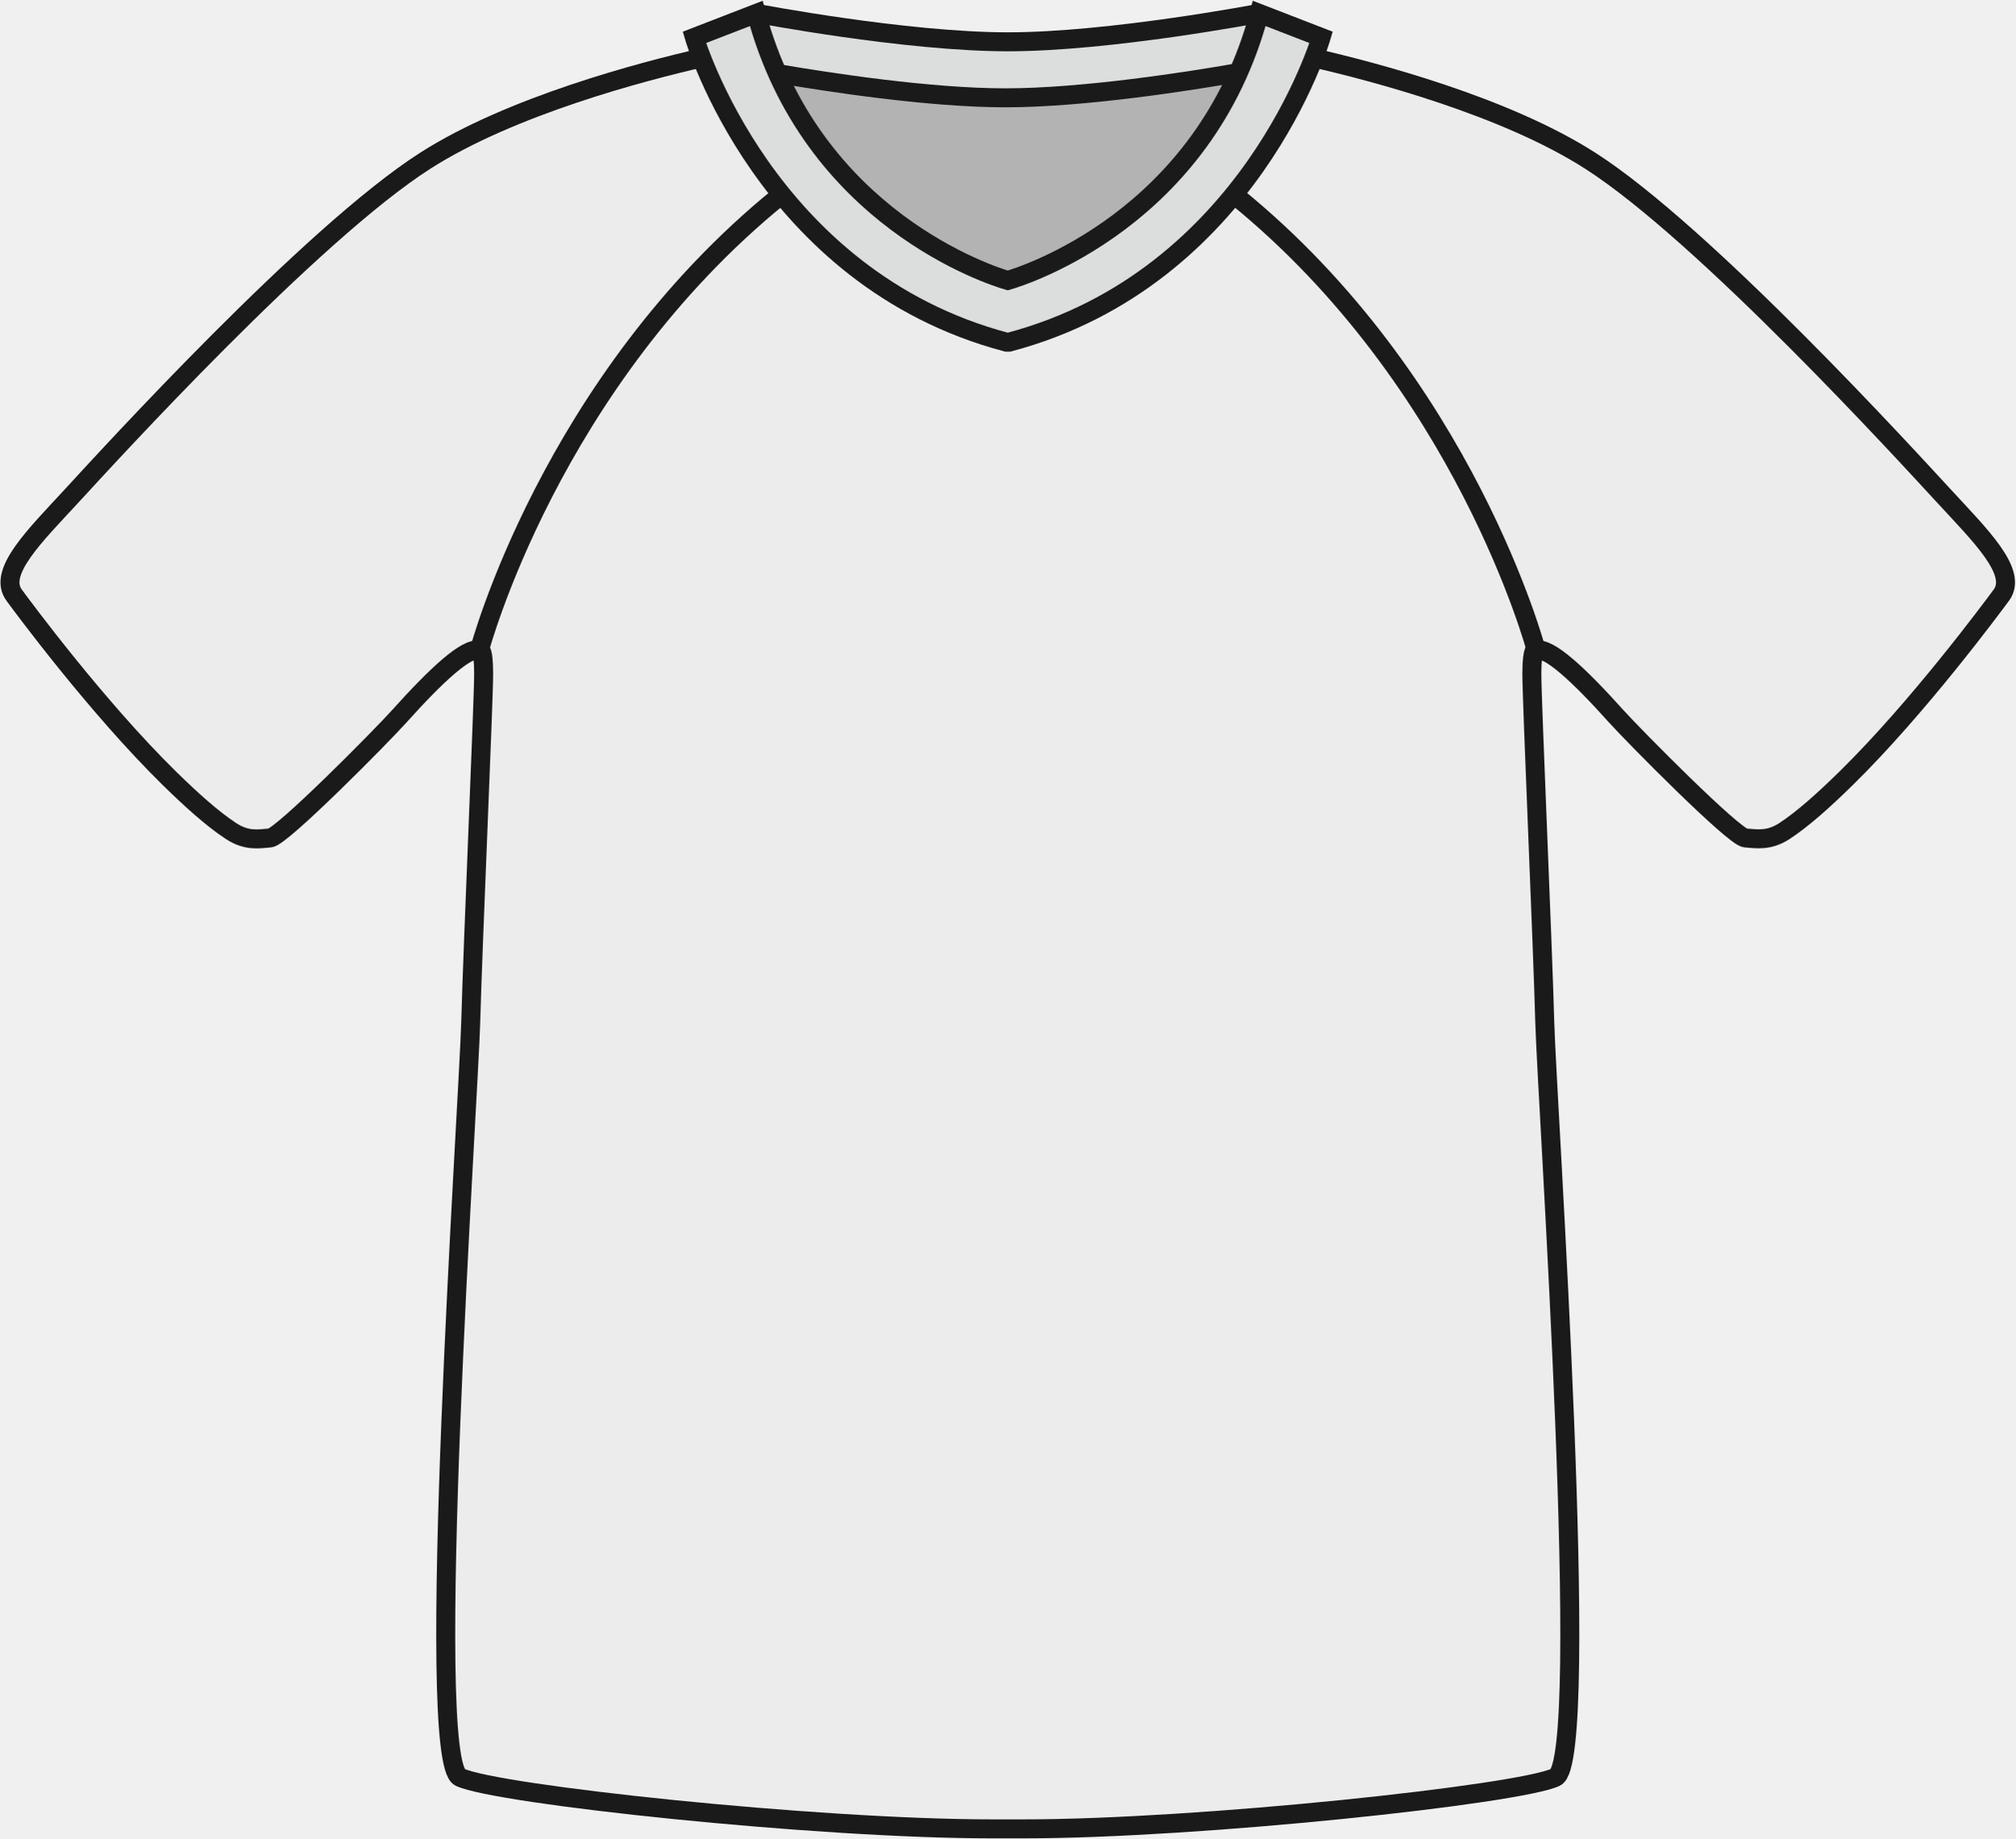
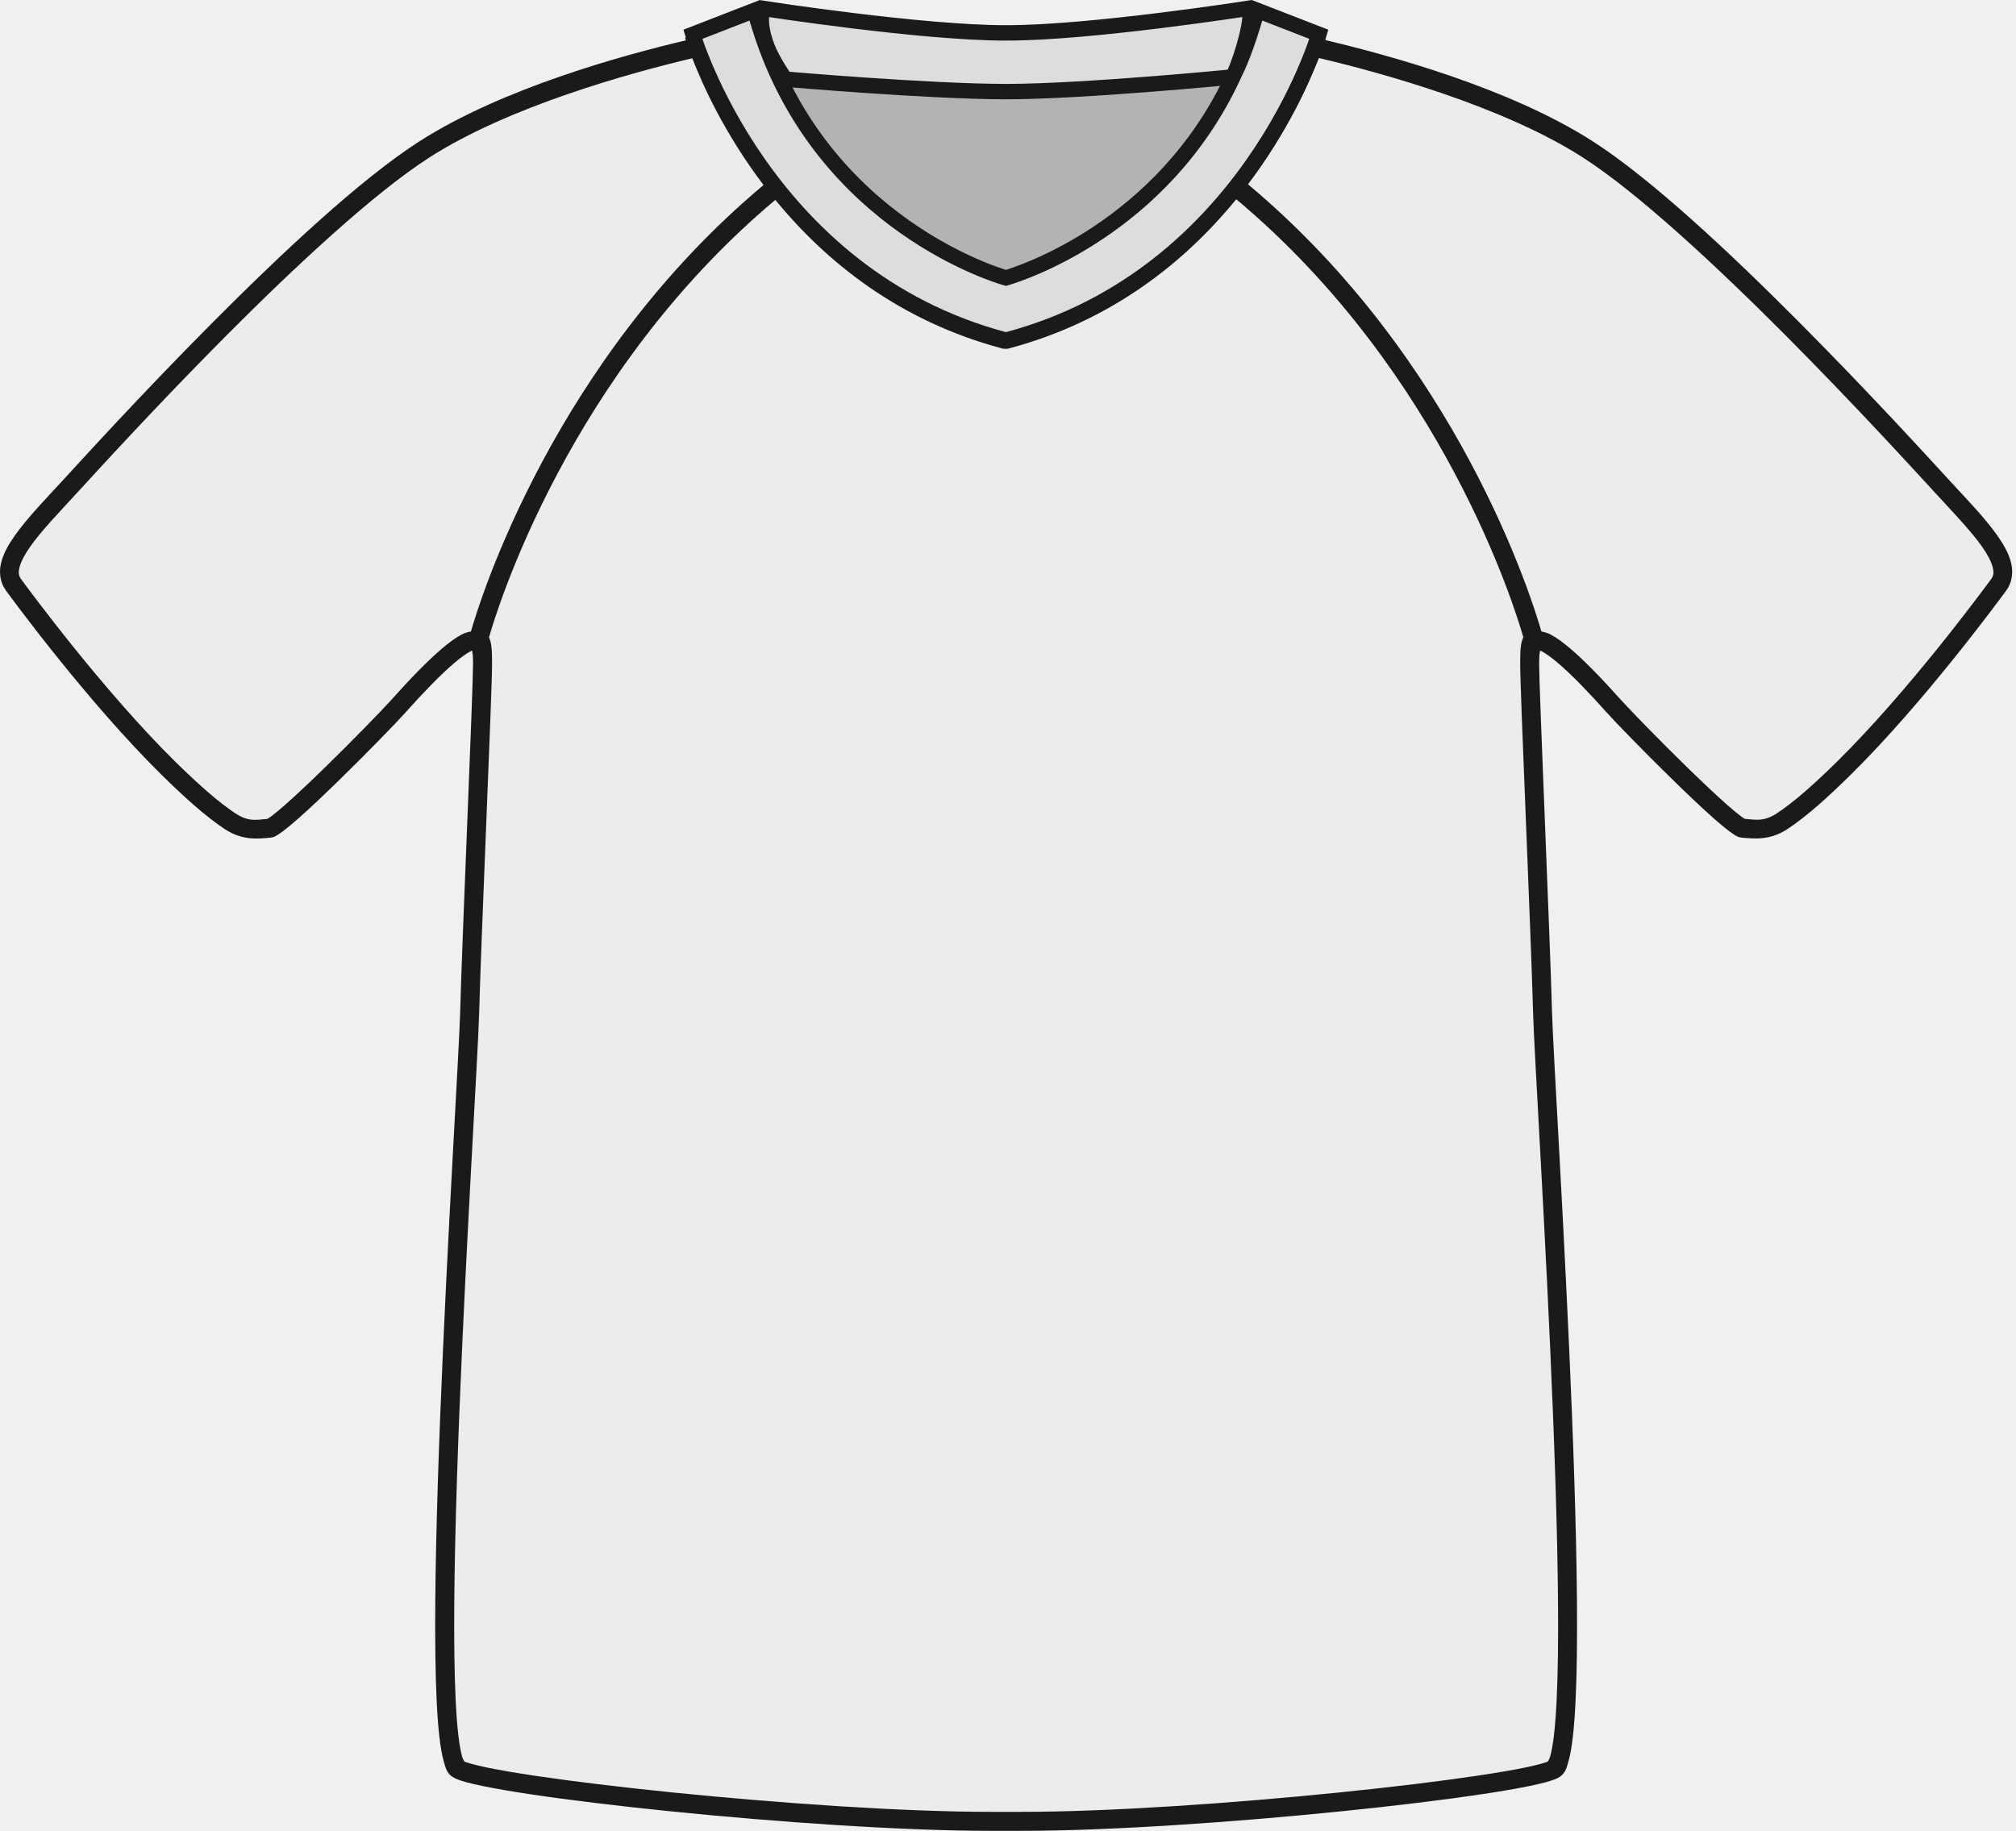
- <svg xmlns="http://www.w3.org/2000/svg" width="606" height="553" viewBox="0 0 606 553" fill="none">
-   <path d="M303.083 127.268L196.931 36.363L220.643 15.382H385.486L303.083 127.268Z" fill="#B3B3B3" />
-   <mask id="mask0_1281_572" style="mask-type:luminance" maskUnits="userSpaceOnUse" x="3" y="17" width="239" height="236">
-     <path d="M241.044 51.805C223.954 34.049 211.166 17.393 211.166 17.393C193.239 21.491 153.808 31.81 128.002 48.314C93.633 70.32 32.621 137.246 21.698 149.121C10.774 160.997 -0.758 172.113 4.304 179.018C7.082 182.774 29.272 212.785 50.929 234.069C57.742 240.747 63.946 246.324 69.541 250.004C74.222 253.039 77.8 252.357 81.302 252.091C84.803 251.787 114.681 221.549 120.124 215.517C131.428 202.921 140.486 194.536 144.216 195.636C160.126 135.501 206.104 83.94 241.044 51.805Z" fill="white" />
-   </mask>
-   <g mask="url(#mask0_1281_572)">
-     <path d="M318.879 -22.634H-20.436V306.193H318.879V-22.634Z" fill="#ECECEC" />
+ <svg xmlns="http://www.w3.org/2000/svg" width="601.23" height="546.1" version="1.1" viewBox="0 0 601.23 546.1" xml:space="preserve">
+   <g transform="translate(-188.96 -229.88)">
+     <path id="S1-clip" d="m396.8 244.64 23.588 42.918 32.762 29.486 36.366 15.07 39.642-18.347 31.779-31.124 20.64-38.331 25.554 6.552 42.918 16.708 40.297 28.175 71.748 71.421 25.554 31.779-39.969 52.091-25.554 23.916-12.777 2.293-9.829-6.225-49.798-50.125-5.569 3.276 13.803 298.05-3.707 35.212-89.884 13.436-104.25 1.853-118.61-11.583-18.533-5.56-2.317-72.278 12.973-261.78-6.023-0.927-57.452 56.988-14.363-1.853-46.795-50.039-17.606-25.483 6.487-13.436 86.178-88.031 42.162-31.969z" fill="#ececec" />
+     <path id="S1-fixedColor" d="m421.71 253.07 68.501 4.519 66.122-5.471-15.46 27.591-33.537 26.163-18.552 6.898-34.488-18.077-22.358-22.596z" fill="#b3b3b3" />
+     <path id="S1-collar" d="m423.12 253.48s42.206 3.67 65.728 3.727c0.058 1.4e-4 0.112-4e-3 0.17-4e-3 0.058 5e-5 0.11 4e-3 0.168 4e-3 23.493-0.057 67.372-4.367 67.479-4.377-21.135 45.287-63.494 58.719-67.719 59.949-4.789-1.395-58.559-18.44-74.924-79.826l-18.438 7.164s21.003 71.945 92.947 91.1h0.828c71.944-19.155 92.947-91.1 92.947-91.1l-18.439-7.164c-1.53 5.754-4.289 14.181-6.853 19.06 2.692-5.993 5.926-17.828 4.371-19.666 0 0-47.26 7.385-72.2 7.338-0.058-1.1e-4 -0.11 4e-3 -0.168 4e-3 -0.058-8e-5 -0.112-4e-3 -0.17-4e-3 -24.939 0.046-72.24-7.282-72.24-7.282s-1.921 3.401 1.103 11.391c1.614 4.264 5.409 9.685 5.409 9.685z" fill="#dcdddd" stroke="#1a1a1a" stroke-width="4.592" />
+     <path id="S1-frame" d="m397.67 239.85-4.412 1.293s0.215 0.635 0.254 0.764c-19.031 4.516-54.726 14.283-79.51 30.16-17.483 11.21-41.073 33.336-61.846 54.223-20.773 20.886-38.63 40.513-44.025 46.396h-2e-3c-5.373 5.859-10.981 11.584-14.783 16.992-1.901 2.704-3.382 5.333-4.055 8.08-0.672 2.745-0.361 5.795 1.404 8.215 2.3e-4 3.1e-4 2e-3 4e-3 2e-3 4e-3l2e-3 2e-3c2.784 3.828 24.779 33.652 46.488 55.057v2e-3c6.8 6.686 13.028 12.33 18.865 16.182 5.351 3.524 10.181 2.816 13.451 2.531 1.14-0.099 1.563-0.44 2.123-0.766 0.56-0.326 1.126-0.72 1.756-1.191 1.26-0.942 2.76-2.198 4.467-3.703 3.414-3.01 7.631-7.003 11.906-11.172 8.55-8.338 17.229-17.268 20.07-20.449v-2e-3c5.555-6.21 10.561-11.36 14.49-14.717 1.965-1.679 3.672-2.905 4.908-3.568 0.425-0.228 0.263-0.138 0.533-0.223 0.109 0.655 0.281 1.044 0.281 3.916 0 3.824-0.798 24.143-1.68 46.135s-1.842 45.894-2.164 57.822c-0.312 11.554-3.842 66.969-5.928 119.86-1.043 26.447-1.727 52.313-1.465 71.967 0.131 9.827 0.494 18.088 1.188 24.188 0.347 3.05 0.767 5.55 1.344 7.547 0.577 1.996 0.969 3.806 3.275 4.893v2e-3c1.918 0.906 4.6 1.564 8.426 2.356 3.828 0.792 8.682 1.622 14.35 2.471 11.335 1.698 25.916 3.467 41.801 5.076 31.77 3.217 68.718 5.791 95.221 5.791h9.201c26.503 0 63.459-2.583 95.234-5.805 15.888-1.611 30.47-3.382 41.803-5.078 5.667-0.848 10.518-1.676 14.344-2.465 3.822-0.788 6.498-1.446 8.412-2.346 2.31-1.083 2.71-2.895 3.289-4.893s1.001-4.497 1.35-7.547c0.696-6.1 1.06-14.362 1.191-24.189 0.264-19.654-0.42-45.522-1.465-71.969-2.09-52.894-5.631-108.31-5.943-119.86-0.323-11.928-1.284-35.839-2.166-57.836-0.882-21.997-1.68-42.317-1.68-46.121 0-2.865 0.173-3.264 0.283-3.918 0.273 0.085 0.118-5e-3 0.551 0.227 1.237 0.663 2.942 1.886 4.904 3.564 3.924 3.356 8.919 8.507 14.475 14.719v8e-3c2.846 3.162 11.534 12.103 20.08 20.441 4.273 4.169 8.487 8.161 11.898 11.172 1.706 1.505 3.205 2.762 4.465 3.705 0.63 0.471 1.194 0.865 1.754 1.191 0.56 0.326 0.984 0.667 2.123 0.766h0.016l0.016 2e-3c3.246 0.247 8.054 0.958 13.406-2.523l0.01-6e-3 0.01-4e-3c5.836-3.851 12.066-9.495 18.867-16.182v-2e-3c21.712-21.409 43.726-51.314 46.478-55.049v-8e-3c1.77-2.42 2.082-5.472 1.41-8.219-0.672-2.747-2.154-5.378-4.055-8.082-3.802-5.408-9.409-11.133-14.783-16.992v-4e-3c-5.408-5.877-23.28-25.507-44.053-46.393-20.772-20.886-44.353-43.011-61.814-54.221-24.877-15.971-60.912-25.757-79.865-30.25 0.031-0.101 0.225-0.676 0.225-0.676l-4.402-1.293s-20.646 70.557-91.15 89.455h-0.027c-70.504-18.898-91.141-89.455-91.141-89.455zm184.59 7.324c18.558 4.39 54.856 14.336 78.717 29.654 16.546 10.622 40.192 32.67 60.859 53.449 20.667 20.78 38.448 40.309 43.9 46.234 5.448 5.941 10.962 11.639 14.322 16.42 1.681 2.391 2.791 4.549 3.188 6.172 0.397 1.623 0.257 2.524-0.482 3.535-2.756 3.74-24.696 33.471-45.887 54.365-6.693 6.58-12.754 12.018-18 15.482-3.902 2.538-6.189 1.909-9.844 1.627 0.529 0.057 0.455 0.121 0.217-0.018-0.258-0.15-0.691-0.439-1.213-0.83-1.045-0.782-2.47-1.97-4.111-3.418-3.283-2.897-7.455-6.847-11.69-10.979-8.466-8.26-17.268-17.336-19.82-20.172l-0.01-6e-3c-5.638-6.304-10.725-11.577-15.01-15.242-2.143-1.833-4.073-3.268-5.908-4.252-0.915-0.491-1.865-0.786-2.838-0.959-2.705-9.469-24.732-80.911-87.508-133.38 11.567-15.305 18.09-29.838 21.115-37.684zm-186.84 0.086c3.056 7.904 9.626 22.489 21.248 37.809-62.594 52.461-84.566 123.74-87.262 133.17-0.98 0.17-1.935 0.461-2.856 0.955-1.832 0.983-3.763 2.419-5.908 4.252-4.291 3.666-9.39 8.94-15.033 15.248v2e-3c-2.514 2.815-11.328 11.906-19.801 20.168-4.237 4.131-8.414 8.084-11.699 10.98-1.643 1.448-3.07 2.636-4.115 3.418-0.523 0.391-0.955 0.68-1.213 0.83-0.258 0.15-0.474 0.081 0.232 0.019-3.668 0.319-5.925 0.966-9.848-1.617v-2e-3c-5.248-3.463-11.314-8.906-18.012-15.492-21.196-20.9-43.236-50.713-45.887-54.357l-2e-3 -4e-3 -2e-3 -2e-3c-0.739-1.011-0.878-1.913-0.48-3.537s1.506-3.781 3.188-6.172c3.362-4.782 8.877-10.481 14.326-16.424 5.427-5.918 23.201-25.451 43.867-46.23s44.323-42.827 60.889-53.449c23.785-15.238 59.739-25.155 78.371-29.568zm162.22 42.045c61.878 51.794 83.354 122.67 85.629 130.69-0.012 0.025-0.048 0.054-0.059 0.078-0.734 1.646-0.887 3.489-0.887 7.801 0 4.529 0.804 24.348 1.686 46.346 0.882 21.997 1.844 45.936 2.164 57.764 0.33 12.201 3.858 67.136 5.943 119.93 1.043 26.399 1.724 52.212 1.463 71.668-0.131 9.728-0.5 17.881-1.156 23.625-0.328 2.872-0.738 5.152-1.162 6.613-0.424 1.462-1.201 1.788-0.258 1.346v2e-3c-0.81 0.381-3.486 1.17-7.15 1.926-3.665 0.756-8.439 1.572-14.039 2.41-11.2 1.677-25.716 3.441-41.535 5.045-31.638 3.208-68.529 5.775-94.664 5.775h-9.201c-26.136 0-63.018-2.558-94.65-5.762-15.816-1.602-30.332-3.365-41.533-5.043-5.601-0.839-10.374-1.658-14.041-2.416-3.667-0.758-6.345-1.548-7.16-1.934v-2e-3c0.948 0.446 0.171 0.117-0.252-1.346-0.423-1.462-0.832-3.743-1.158-6.615-0.653-5.745-1.023-13.895-1.152-23.623-0.259-19.456 0.42-45.271 1.461-71.67 2.081-52.798 5.601-107.73 5.93-119.93 0.319-11.828 1.283-35.755 2.164-57.748s1.684-41.815 1.684-46.361c0-4.33-0.147-6.165-0.887-7.818-0.01-0.012-0.024-0.025-0.029-0.037 2.24-7.902 23.649-78.687 85.396-130.51 14.724 17.974 36.468 36.008 67.644 44.309 0 0 0.189 0.067 0.287 0.08 0.471 0.065 1.426 0 1.426 0l0.297-0.08c31.294-8.332 53.086-26.471 67.81-44.512z" color="#000000" fill="#1a1a1a" stroke-width="4.592" style="-inkscape-stroke:none" />
  </g>
-   <mask id="mask1_1281_572" style="mask-type:luminance" maskUnits="userSpaceOnUse" x="365" y="17" width="239" height="236">
-     <path d="M365.122 51.804C382.211 34.048 395 17.392 395 17.392C412.927 21.49 452.358 31.809 478.163 48.313C512.494 70.281 573.506 137.207 584.468 149.082C595.391 160.958 606.924 172.074 601.862 178.979C599.083 182.735 576.894 212.746 555.237 234.03C548.424 240.708 542.22 246.285 536.625 249.965C531.944 253.001 528.366 252.318 524.864 252.052C521.363 251.749 491.485 221.51 486.042 215.478C474.738 202.882 465.679 194.497 461.949 195.597C446.002 135.5 400.024 83.939 365.122 51.804Z" fill="white" />
-   </mask>
-   <g mask="url(#mask1_1281_572)">
-     <path d="M626.564 -22.633H287.25V306.194H626.564V-22.633Z" fill="#ECECEC" />
-   </g>
-   <mask id="mask2_1281_572" style="mask-type:luminance" maskUnits="userSpaceOnUse" x="134" y="47" width="339" height="504">
-     <path d="M361.925 47.896C344.112 70.433 321.085 94.107 303.045 93.576C284.927 93.045 260.226 71.722 241.005 51.766C206.065 83.901 160.087 135.462 144.14 195.597C144.14 195.597 145.434 194.307 145.434 202.692C145.434 211.077 142.199 283.467 141.552 307.369C140.905 331.271 127.279 529.433 138.316 534.593C149.354 539.752 245.268 550.11 298.401 550.11H307.688C360.821 550.11 456.735 539.79 467.773 534.593C478.81 529.395 465.185 331.271 464.537 307.369C463.89 283.467 460.655 211.115 460.655 202.692C460.655 194.307 461.949 195.597 461.949 195.597C462.292 195.483 462.672 195.483 463.053 195.559C446.42 132.958 397.246 79.652 361.925 47.896Z" fill="white" />
-   </mask>
-   <g mask="url(#mask2_1281_572)">
-     <path d="M512.342 -7.687H101.816V605.692H512.342V-7.687Z" fill="#ECECEC" />
-   </g>
-   <path d="M227.456 4C227.456 4 272.254 12.575 303.083 12.575C333.913 12.575 378.711 4 378.711 4L385.485 15.382L371.555 21.946C358.12 24.26 326.034 29.382 302.284 29.382C279.409 29.382 248.846 24.677 234.573 22.211L220.643 15.344L227.456 4Z" fill="#DCDDDD" />
-   <path d="M303.463 102.91C376.084 83.637 397.284 11.247 397.284 11.247L378.672 4.038C362.192 65.805 307.879 82.954 303.045 84.357C298.211 82.954 243.936 65.805 227.418 4.038L208.806 11.247C208.806 11.247 230.006 83.637 302.626 102.91H303.463Z" fill="#DCDDDD" />
-   <path d="M303.463 102.91C376.084 83.637 397.284 11.247 397.284 11.247L378.672 4.038C362.192 65.805 307.879 82.954 303.045 84.357C298.211 82.954 243.936 65.805 227.418 4.038L208.806 11.247C208.806 11.247 230.006 83.637 302.626 102.91H303.463Z" stroke="#1A1A1A" stroke-width="5.709" stroke-miterlimit="10" />
-   <path d="M227.456 4C227.456 4 272.253 12.575 303.083 12.575C333.912 12.575 378.71 4 378.71 4" stroke="#1A1A1A" stroke-width="5.709" stroke-miterlimit="10" />
-   <path d="M234.574 22.25C248.809 24.679 279.41 29.422 302.284 29.422C326.072 29.422 358.12 24.337 371.555 21.985" stroke="#1A1A1A" stroke-width="5.709" stroke-miterlimit="10" />
-   <path d="M144.14 195.635C144.14 195.635 165.454 114.937 234.573 58.899" stroke="#1A1A1A" stroke-width="5.709" stroke-miterlimit="10" />
-   <path d="M461.988 195.635C461.988 195.635 440.674 114.937 371.555 58.899" stroke="#1A1A1A" stroke-width="5.709" stroke-miterlimit="10" />
-   <path d="M395.153 17.43C413.156 21.566 452.435 31.847 478.164 48.313C512.495 70.281 573.507 137.207 584.468 149.082C595.392 160.958 606.924 172.074 601.862 178.979C599.084 182.735 576.894 212.746 555.237 234.03C548.424 240.708 542.221 246.285 536.626 249.965C531.944 253.001 528.366 252.318 524.865 252.052C521.363 251.749 491.485 221.51 486.042 215.478C474.738 202.882 465.68 194.497 461.95 195.597C461.95 195.597 460.656 194.307 460.656 202.692C460.656 211.077 463.891 283.467 464.538 307.369C465.185 331.271 478.811 529.433 467.773 534.592C456.774 539.752 360.822 550.11 307.688 550.11H298.402C245.268 550.11 149.355 539.79 138.317 534.592C127.317 529.433 140.905 331.271 141.552 307.369C142.199 283.467 145.434 211.115 145.434 202.692C145.434 194.269 144.14 195.597 144.14 195.597C140.448 194.497 131.352 202.882 120.048 215.478C114.643 221.51 84.727 251.749 81.225 252.052C77.724 252.356 74.146 253.039 69.464 249.965C63.87 246.285 57.666 240.708 50.853 234.03C29.196 212.746 6.968 182.735 4.228 178.979C-0.834 172.074 10.698 160.958 21.622 149.082C32.545 137.207 93.557 70.281 127.926 48.313C153.77 31.809 193.163 21.49 211.09 17.392" stroke="#1A1A1A" stroke-width="5.709" stroke-miterlimit="10" />
</svg>
